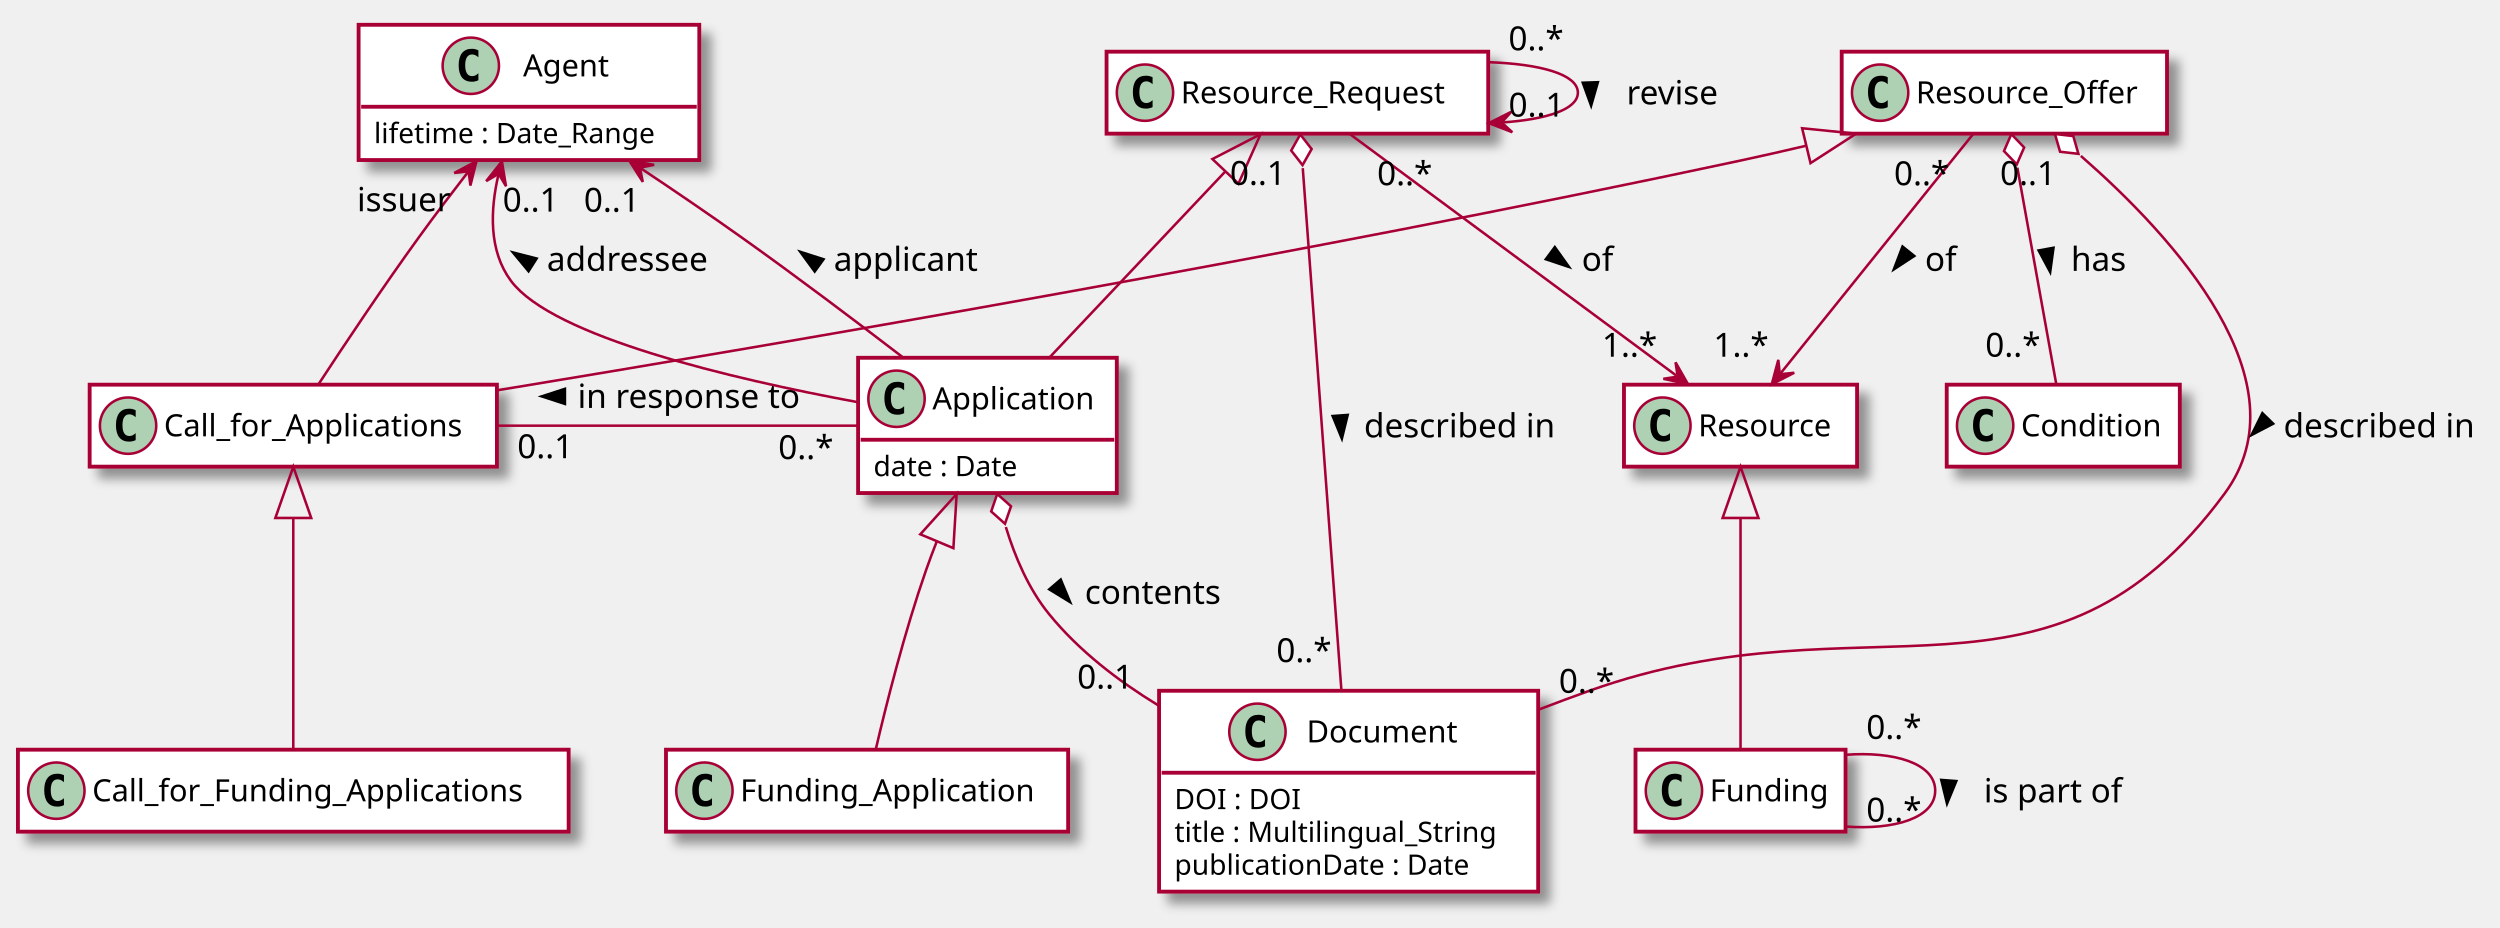
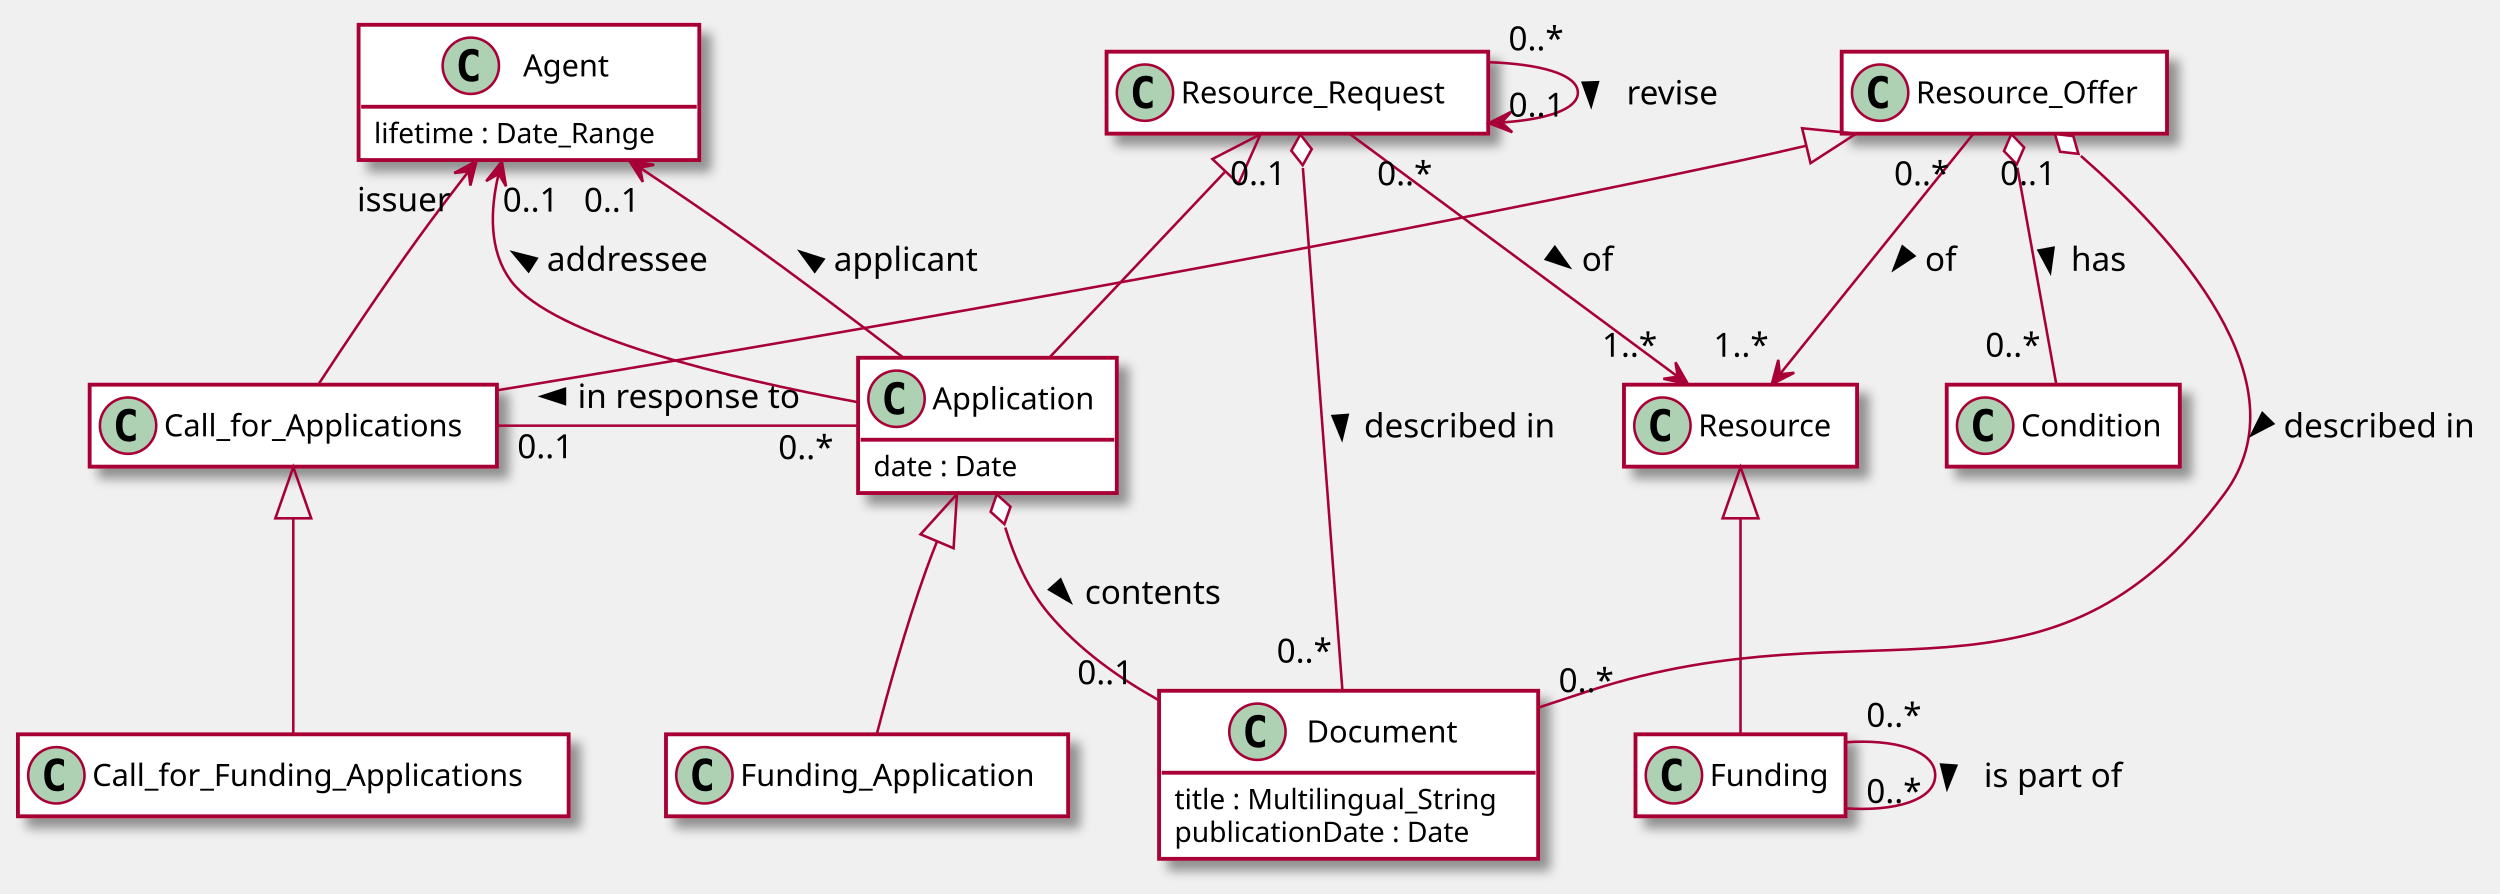
- <svg xmlns="http://www.w3.org/2000/svg" contentScriptType="application/ecmascript" contentStyleType="text/css" height="362px" preserveAspectRatio="none" style="width:976px;height:362px;background:#FFFFFF;" version="1.1" viewBox="0 0 976 362" width="976px" zoomAndPan="magnify">
+ <svg xmlns="http://www.w3.org/2000/svg" contentScriptType="application/ecmascript" contentStyleType="text/css" height="349px" preserveAspectRatio="none" style="width:976px;height:349px;background:#FFFFFF;" version="1.1" viewBox="0 0 976 349" width="976px" zoomAndPan="magnify">
  <defs>
-     <filter height="300%" id="fya37gger568j" width="300%" x="-1" y="-1">
+     <filter height="300%" id="f1i7rfbw3wrvkm" width="300%" x="-1" y="-1">
      <feGaussianBlur result="blurOut" stdDeviation="2.0" />
      <feColorMatrix in="blurOut" result="blurOut2" type="matrix" values="0 0 0 0 0 0 0 0 0 0 0 0 0 0 0 0 0 0 .4 0" />
      <feOffset dx="4.0" dy="4.0" in="blurOut2" result="blurOut3" />
      <feBlend in="SourceGraphic" in2="blurOut3" mode="normal" />
    </filter>
  </defs>
  <g>
-     <rect codeLine="336" fill="#FFFFFF" filter="url(#fya37gger568j)" height="32" id="Call_for_Applications" style="stroke:#A80036;stroke-width:1.5;" width="159" x="35" y="150.177" />
+     <rect codeLine="364" fill="#FFFFFF" filter="url(#f1i7rfbw3wrvkm)" height="32" id="Call_for_Applications" style="stroke:#A80036;stroke-width:1.5;" width="159" x="35" y="150.177" />
    <ellipse cx="50" cy="166.177" fill="#ADD1B2" rx="11" ry="11" style="stroke:#A80036;stroke-width:1.0;" />
    <path d="M52.969,171.818 Q52.391,172.114 51.75,172.255 Q51.109,172.411 50.406,172.411 Q47.906,172.411 46.578,170.771 Q45.266,169.114 45.266,165.989 Q45.266,162.864 46.578,161.208 Q47.906,159.552 50.406,159.552 Q51.109,159.552 51.75,159.708 Q52.406,159.864 52.969,160.161 L52.969,162.88 Q52.344,162.302 51.75,162.036 Q51.156,161.755 50.531,161.755 Q49.188,161.755 48.5,162.833 Q47.812,163.896 47.812,165.989 Q47.812,168.083 48.5,169.161 Q49.188,170.224 50.531,170.224 Q51.156,170.224 51.75,169.958 Q52.344,169.677 52.969,169.099 L52.969,171.818 Z " fill="#000000" />
    <text fill="#000000" font-family="sans-serif" font-size="12" lengthAdjust="spacing" textLength="127" x="64" y="170.331">Call_for_Applications</text>
-     <rect codeLine="10" fill="#FFFFFF" filter="url(#fya37gger568j)" height="52.805" id="Agent" style="stroke:#A80036;stroke-width:1.5;" width="133" x="140" y="9.677" />
+     <rect codeLine="10" fill="#FFFFFF" filter="url(#f1i7rfbw3wrvkm)" height="52.805" id="Agent" style="stroke:#A80036;stroke-width:1.5;" width="133" x="140" y="9.677" />
    <ellipse cx="183.8" cy="25.677" fill="#ADD1B2" rx="11" ry="11" style="stroke:#A80036;stroke-width:1.0;" />
    <path d="M186.769,31.318 Q186.191,31.614 185.55,31.755 Q184.909,31.911 184.206,31.911 Q181.706,31.911 180.378,30.271 Q179.066,28.614 179.066,25.489 Q179.066,22.364 180.378,20.708 Q181.706,19.052 184.206,19.052 Q184.909,19.052 185.55,19.208 Q186.206,19.364 186.769,19.661 L186.769,22.38 Q186.144,21.802 185.55,21.536 Q184.956,21.255 184.331,21.255 Q182.988,21.255 182.3,22.333 Q181.613,23.396 181.613,25.489 Q181.613,27.583 182.3,28.661 Q182.988,29.724 184.331,29.724 Q184.956,29.724 185.55,29.458 Q186.144,29.177 186.769,28.599 L186.769,31.318 Z " fill="#000000" />
    <text fill="#000000" font-family="sans-serif" font-size="12" lengthAdjust="spacing" textLength="37" x="204.2" y="29.831">Agent</text>
    <line style="stroke:#A80036;stroke-width:1.5;" x1="141" x2="272" y1="41.677" y2="41.677" />
    <text fill="#000000" font-family="sans-serif" font-size="11" lengthAdjust="spacing" textLength="121" x="146" y="55.887">lifetime : Date_Range</text>
-     <rect codeLine="315" fill="#FFFFFF" filter="url(#fya37gger568j)" height="52.805" id="Application" style="stroke:#A80036;stroke-width:1.5;" width="101" x="335" y="139.677" />
+     <rect codeLine="343" fill="#FFFFFF" filter="url(#f1i7rfbw3wrvkm)" height="52.805" id="Application" style="stroke:#A80036;stroke-width:1.5;" width="101" x="335" y="139.677" />
    <ellipse cx="350" cy="155.677" fill="#ADD1B2" rx="11" ry="11" style="stroke:#A80036;stroke-width:1.0;" />
    <path d="M352.969,161.318 Q352.391,161.614 351.75,161.755 Q351.109,161.911 350.406,161.911 Q347.906,161.911 346.578,160.271 Q345.266,158.614 345.266,155.489 Q345.266,152.364 346.578,150.708 Q347.906,149.052 350.406,149.052 Q351.109,149.052 351.75,149.208 Q352.406,149.364 352.969,149.661 L352.969,152.38 Q352.344,151.802 351.75,151.536 Q351.156,151.255 350.531,151.255 Q349.188,151.255 348.5,152.333 Q347.812,153.396 347.812,155.489 Q347.812,157.583 348.5,158.661 Q349.188,159.724 350.531,159.724 Q351.156,159.724 351.75,159.458 Q352.344,159.177 352.969,158.599 L352.969,161.318 Z " fill="#000000" />
    <text fill="#000000" font-family="sans-serif" font-size="12" lengthAdjust="spacing" textLength="69" x="364" y="159.831">Application</text>
    <line style="stroke:#A80036;stroke-width:1.5;" x1="336" x2="435" y1="171.677" y2="171.677" />
    <text fill="#000000" font-family="sans-serif" font-size="11" lengthAdjust="spacing" textLength="63" x="341" y="185.887">date : Date</text>
-     <rect codeLine="503" fill="#FFFFFF" filter="url(#fya37gger568j)" height="32" id="Resource_Offer" style="stroke:#A80036;stroke-width:1.5;" width="127" x="719" y="20.177" />
+     <rect codeLine="531" fill="#FFFFFF" filter="url(#f1i7rfbw3wrvkm)" height="32" id="Resource_Offer" style="stroke:#A80036;stroke-width:1.5;" width="127" x="719" y="20.177" />
    <ellipse cx="734" cy="36.177" fill="#ADD1B2" rx="11" ry="11" style="stroke:#A80036;stroke-width:1.0;" />
    <path d="M736.969,41.818 Q736.391,42.114 735.75,42.255 Q735.109,42.411 734.406,42.411 Q731.906,42.411 730.578,40.771 Q729.266,39.114 729.266,35.989 Q729.266,32.864 730.578,31.208 Q731.906,29.552 734.406,29.552 Q735.109,29.552 735.75,29.708 Q736.406,29.864 736.969,30.161 L736.969,32.88 Q736.344,32.302 735.75,32.036 Q735.156,31.755 734.531,31.755 Q733.188,31.755 732.5,32.833 Q731.812,33.896 731.812,35.989 Q731.812,38.083 732.5,39.161 Q733.188,40.224 734.531,40.224 Q735.156,40.224 735.75,39.958 Q736.344,39.677 736.969,39.099 L736.969,41.818 Z " fill="#000000" />
    <text fill="#000000" font-family="sans-serif" font-size="12" lengthAdjust="spacing" textLength="95" x="748" y="40.331">Resource_Offer</text>
-     <rect codeLine="215" fill="#FFFFFF" filter="url(#fya37gger568j)" height="78.414" id="Document" style="stroke:#A80036;stroke-width:1.5;" width="148" x="452.5" y="269.677" />
+     <rect codeLine="244" fill="#FFFFFF" filter="url(#f1i7rfbw3wrvkm)" height="65.609" id="Document" style="stroke:#A80036;stroke-width:1.5;" width="148" x="452.5" y="269.677" />
    <ellipse cx="490.9" cy="285.677" fill="#ADD1B2" rx="11" ry="11" style="stroke:#A80036;stroke-width:1.0;" />
    <path d="M493.869,291.318 Q493.291,291.614 492.65,291.755 Q492.009,291.911 491.306,291.911 Q488.806,291.911 487.478,290.271 Q486.166,288.614 486.166,285.489 Q486.166,282.364 487.478,280.708 Q488.806,279.052 491.306,279.052 Q492.009,279.052 492.65,279.208 Q493.306,279.364 493.869,279.661 L493.869,282.38 Q493.244,281.802 492.65,281.536 Q492.056,281.255 491.431,281.255 Q490.087,281.255 489.4,282.333 Q488.712,283.396 488.712,285.489 Q488.712,287.583 489.4,288.661 Q490.087,289.724 491.431,289.724 Q492.056,289.724 492.65,289.458 Q493.244,289.177 493.869,288.599 L493.869,291.318 Z " fill="#000000" />
    <text fill="#000000" font-family="sans-serif" font-size="12" lengthAdjust="spacing" textLength="64" x="510.1" y="289.831">Document</text>
    <line style="stroke:#A80036;stroke-width:1.5;" x1="453.5" x2="599.5" y1="301.677" y2="301.677" />
-     <text fill="#000000" font-family="sans-serif" font-size="11" lengthAdjust="spacing" textLength="52" x="458.5" y="315.887">DOI : DOI</text>
-     <text fill="#000000" font-family="sans-serif" font-size="11" lengthAdjust="spacing" textLength="136" x="458.5" y="328.692">title : Multilingual_String</text>
-     <text fill="#000000" font-family="sans-serif" font-size="11" lengthAdjust="spacing" textLength="125" x="458.5" y="341.497">publicationDate : Date</text>
-     <rect codeLine="525" fill="#FFFFFF" filter="url(#fya37gger568j)" height="32" id="Resource_Request" style="stroke:#A80036;stroke-width:1.5;" width="149" x="432" y="20.177" />
+     <text fill="#000000" font-family="sans-serif" font-size="11" lengthAdjust="spacing" textLength="136" x="458.5" y="315.887">title : Multilingual_String</text>
+     <text fill="#000000" font-family="sans-serif" font-size="11" lengthAdjust="spacing" textLength="125" x="458.5" y="328.692">publicationDate : Date</text>
+     <rect codeLine="553" fill="#FFFFFF" filter="url(#f1i7rfbw3wrvkm)" height="32" id="Resource_Request" style="stroke:#A80036;stroke-width:1.5;" width="149" x="432" y="20.177" />
    <ellipse cx="447" cy="36.177" fill="#ADD1B2" rx="11" ry="11" style="stroke:#A80036;stroke-width:1.0;" />
    <path d="M449.969,41.818 Q449.391,42.114 448.75,42.255 Q448.109,42.411 447.406,42.411 Q444.906,42.411 443.578,40.771 Q442.266,39.114 442.266,35.989 Q442.266,32.864 443.578,31.208 Q444.906,29.552 447.406,29.552 Q448.109,29.552 448.75,29.708 Q449.406,29.864 449.969,30.161 L449.969,32.88 Q449.344,32.302 448.75,32.036 Q448.156,31.755 447.531,31.755 Q446.188,31.755 445.5,32.833 Q444.812,33.896 444.812,35.989 Q444.812,38.083 445.5,39.161 Q446.188,40.224 447.531,40.224 Q448.156,40.224 448.75,39.958 Q449.344,39.677 449.969,39.099 L449.969,41.818 Z " fill="#000000" />
    <text fill="#000000" font-family="sans-serif" font-size="12" lengthAdjust="spacing" textLength="117" x="461" y="40.331">Resource_Request</text>
-     <rect codeLine="197" fill="#FFFFFF" filter="url(#fya37gger568j)" height="32" id="Resource" style="stroke:#A80036;stroke-width:1.5;" width="91" x="634" y="150.177" />
+     <rect codeLine="226" fill="#FFFFFF" filter="url(#f1i7rfbw3wrvkm)" height="32" id="Resource" style="stroke:#A80036;stroke-width:1.5;" width="91" x="634" y="150.177" />
    <ellipse cx="649" cy="166.177" fill="#ADD1B2" rx="11" ry="11" style="stroke:#A80036;stroke-width:1.0;" />
    <path d="M651.969,171.818 Q651.391,172.114 650.75,172.255 Q650.109,172.411 649.406,172.411 Q646.906,172.411 645.578,170.771 Q644.266,169.114 644.266,165.989 Q644.266,162.864 645.578,161.208 Q646.906,159.552 649.406,159.552 Q650.109,159.552 650.75,159.708 Q651.406,159.864 651.969,160.161 L651.969,162.88 Q651.344,162.302 650.75,162.036 Q650.156,161.755 649.531,161.755 Q648.188,161.755 647.5,162.833 Q646.812,163.896 646.812,165.989 Q646.812,168.083 647.5,169.161 Q648.188,170.224 649.531,170.224 Q650.156,170.224 650.75,169.958 Q651.344,169.677 651.969,169.099 L651.969,171.818 Z " fill="#000000" />
    <text fill="#000000" font-family="sans-serif" font-size="12" lengthAdjust="spacing" textLength="59" x="663" y="170.331">Resource</text>
-     <rect codeLine="516" fill="#FFFFFF" filter="url(#fya37gger568j)" height="32" id="Condition" style="stroke:#A80036;stroke-width:1.5;" width="91" x="760" y="150.177" />
+     <rect codeLine="544" fill="#FFFFFF" filter="url(#f1i7rfbw3wrvkm)" height="32" id="Condition" style="stroke:#A80036;stroke-width:1.5;" width="91" x="760" y="150.177" />
    <ellipse cx="775" cy="166.177" fill="#ADD1B2" rx="11" ry="11" style="stroke:#A80036;stroke-width:1.0;" />
    <path d="M777.969,171.818 Q777.391,172.114 776.75,172.255 Q776.109,172.411 775.406,172.411 Q772.906,172.411 771.578,170.771 Q770.266,169.114 770.266,165.989 Q770.266,162.864 771.578,161.208 Q772.906,159.552 775.406,159.552 Q776.109,159.552 776.75,159.708 Q777.406,159.864 777.969,160.161 L777.969,162.88 Q777.344,162.302 776.75,162.036 Q776.156,161.755 775.531,161.755 Q774.188,161.755 773.5,162.833 Q772.812,163.896 772.812,165.989 Q772.812,168.083 773.5,169.161 Q774.188,170.224 775.531,170.224 Q776.156,170.224 776.75,169.958 Q777.344,169.677 777.969,169.099 L777.969,171.818 Z " fill="#000000" />
    <text fill="#000000" font-family="sans-serif" font-size="12" lengthAdjust="spacing" textLength="59" x="789" y="170.331">Condition</text>
-     <rect codeLine="202" fill="#FFFFFF" filter="url(#fya37gger568j)" height="32" id="Funding" style="stroke:#A80036;stroke-width:1.5;" width="82" x="638.5" y="292.677" />
-     <ellipse cx="653.5" cy="308.677" fill="#ADD1B2" rx="11" ry="11" style="stroke:#A80036;stroke-width:1.0;" />
-     <path d="M656.469,314.318 Q655.891,314.614 655.25,314.755 Q654.609,314.911 653.906,314.911 Q651.406,314.911 650.078,313.271 Q648.766,311.614 648.766,308.489 Q648.766,305.364 650.078,303.708 Q651.406,302.052 653.906,302.052 Q654.609,302.052 655.25,302.208 Q655.906,302.364 656.469,302.661 L656.469,305.38 Q655.844,304.802 655.25,304.536 Q654.656,304.255 654.031,304.255 Q652.688,304.255 652,305.333 Q651.312,306.396 651.312,308.489 Q651.312,310.583 652,311.661 Q652.688,312.724 654.031,312.724 Q654.656,312.724 655.25,312.458 Q655.844,312.177 656.469,311.599 L656.469,314.318 Z " fill="#000000" />
-     <text fill="#000000" font-family="sans-serif" font-size="12" lengthAdjust="spacing" textLength="50" x="667.5" y="312.831">Funding</text>
-     <rect codeLine="327" fill="#FFFFFF" filter="url(#fya37gger568j)" height="32" id="Funding_Application" style="stroke:#A80036;stroke-width:1.5;" width="157" x="260" y="292.677" />
-     <ellipse cx="275" cy="308.677" fill="#ADD1B2" rx="11" ry="11" style="stroke:#A80036;stroke-width:1.0;" />
-     <path d="M277.969,314.318 Q277.391,314.614 276.75,314.755 Q276.109,314.911 275.406,314.911 Q272.906,314.911 271.578,313.271 Q270.266,311.614 270.266,308.489 Q270.266,305.364 271.578,303.708 Q272.906,302.052 275.406,302.052 Q276.109,302.052 276.75,302.208 Q277.406,302.364 277.969,302.661 L277.969,305.38 Q277.344,304.802 276.75,304.536 Q276.156,304.255 275.531,304.255 Q274.188,304.255 273.5,305.333 Q272.812,306.396 272.812,308.489 Q272.812,310.583 273.5,311.661 Q274.188,312.724 275.531,312.724 Q276.156,312.724 276.75,312.458 Q277.344,312.177 277.969,311.599 L277.969,314.318 Z " fill="#000000" />
-     <text fill="#000000" font-family="sans-serif" font-size="12" lengthAdjust="spacing" textLength="125" x="289" y="312.831">Funding_Application</text>
-     <rect codeLine="341" fill="#FFFFFF" filter="url(#fya37gger568j)" height="32" id="Call_for_Funding_Applications" style="stroke:#A80036;stroke-width:1.5;" width="215" x="7" y="292.677" />
-     <ellipse cx="22" cy="308.677" fill="#ADD1B2" rx="11" ry="11" style="stroke:#A80036;stroke-width:1.0;" />
-     <path d="M24.969,314.318 Q24.391,314.614 23.75,314.755 Q23.109,314.911 22.406,314.911 Q19.906,314.911 18.578,313.271 Q17.266,311.614 17.266,308.489 Q17.266,305.364 18.578,303.708 Q19.906,302.052 22.406,302.052 Q23.109,302.052 23.75,302.208 Q24.406,302.364 24.969,302.661 L24.969,305.38 Q24.344,304.802 23.75,304.536 Q23.156,304.255 22.531,304.255 Q21.188,304.255 20.5,305.333 Q19.812,306.396 19.812,308.489 Q19.812,310.583 20.5,311.661 Q21.188,312.724 22.531,312.724 Q23.156,312.724 23.75,312.458 Q24.344,312.177 24.969,311.599 L24.969,314.318 Z " fill="#000000" />
-     <text fill="#000000" font-family="sans-serif" font-size="12" lengthAdjust="spacing" textLength="183" x="36" y="312.831">Call_for_Funding_Applications</text>
-     <path codeLine="379" d="M182.92,66.877 C176.51,75.147 169.64,84.197 163.5,92.677 C149.42,112.117 134.06,135.177 124.36,149.987 " fill="none" id="Agent-backto-Call_for_Applications" style="stroke:#A80036;stroke-width:1.0;" />
+     <rect codeLine="231" fill="#FFFFFF" filter="url(#f1i7rfbw3wrvkm)" height="32" id="Funding" style="stroke:#A80036;stroke-width:1.5;" width="82" x="638.5" y="286.677" />
+     <ellipse cx="653.5" cy="302.677" fill="#ADD1B2" rx="11" ry="11" style="stroke:#A80036;stroke-width:1.0;" />
+     <path d="M656.469,308.318 Q655.891,308.614 655.25,308.755 Q654.609,308.911 653.906,308.911 Q651.406,308.911 650.078,307.271 Q648.766,305.614 648.766,302.489 Q648.766,299.364 650.078,297.708 Q651.406,296.052 653.906,296.052 Q654.609,296.052 655.25,296.208 Q655.906,296.364 656.469,296.661 L656.469,299.38 Q655.844,298.802 655.25,298.536 Q654.656,298.255 654.031,298.255 Q652.688,298.255 652,299.333 Q651.312,300.396 651.312,302.489 Q651.312,304.583 652,305.661 Q652.688,306.724 654.031,306.724 Q654.656,306.724 655.25,306.458 Q655.844,306.177 656.469,305.599 L656.469,308.318 Z " fill="#000000" />
+     <text fill="#000000" font-family="sans-serif" font-size="12" lengthAdjust="spacing" textLength="50" x="667.5" y="306.831">Funding</text>
+     <rect codeLine="355" fill="#FFFFFF" filter="url(#f1i7rfbw3wrvkm)" height="32" id="Funding_Application" style="stroke:#A80036;stroke-width:1.5;" width="157" x="260" y="286.677" />
+     <ellipse cx="275" cy="302.677" fill="#ADD1B2" rx="11" ry="11" style="stroke:#A80036;stroke-width:1.0;" />
+     <path d="M277.969,308.318 Q277.391,308.614 276.75,308.755 Q276.109,308.911 275.406,308.911 Q272.906,308.911 271.578,307.271 Q270.266,305.614 270.266,302.489 Q270.266,299.364 271.578,297.708 Q272.906,296.052 275.406,296.052 Q276.109,296.052 276.75,296.208 Q277.406,296.364 277.969,296.661 L277.969,299.38 Q277.344,298.802 276.75,298.536 Q276.156,298.255 275.531,298.255 Q274.188,298.255 273.5,299.333 Q272.812,300.396 272.812,302.489 Q272.812,304.583 273.5,305.661 Q274.188,306.724 275.531,306.724 Q276.156,306.724 276.75,306.458 Q277.344,306.177 277.969,305.599 L277.969,308.318 Z " fill="#000000" />
+     <text fill="#000000" font-family="sans-serif" font-size="12" lengthAdjust="spacing" textLength="125" x="289" y="306.831">Funding_Application</text>
+     <rect codeLine="369" fill="#FFFFFF" filter="url(#f1i7rfbw3wrvkm)" height="32" id="Call_for_Funding_Applications" style="stroke:#A80036;stroke-width:1.5;" width="215" x="7" y="286.677" />
+     <ellipse cx="22" cy="302.677" fill="#ADD1B2" rx="11" ry="11" style="stroke:#A80036;stroke-width:1.0;" />
+     <path d="M24.969,308.318 Q24.391,308.614 23.75,308.755 Q23.109,308.911 22.406,308.911 Q19.906,308.911 18.578,307.271 Q17.266,305.614 17.266,302.489 Q17.266,299.364 18.578,297.708 Q19.906,296.052 22.406,296.052 Q23.109,296.052 23.75,296.208 Q24.406,296.364 24.969,296.661 L24.969,299.38 Q24.344,298.802 23.75,298.536 Q23.156,298.255 22.531,298.255 Q21.188,298.255 20.5,299.333 Q19.812,300.396 19.812,302.489 Q19.812,304.583 20.5,305.661 Q21.188,306.724 22.531,306.724 Q23.156,306.724 23.75,306.458 Q24.344,306.177 24.969,305.599 L24.969,308.318 Z " fill="#000000" />
+     <text fill="#000000" font-family="sans-serif" font-size="12" lengthAdjust="spacing" textLength="183" x="36" y="306.831">Call_for_Funding_Applications</text>
+     <path codeLine="407" d="M182.92,66.877 C176.51,75.147 169.64,84.197 163.5,92.677 C149.42,112.117 134.06,135.177 124.36,149.987 " fill="none" id="Agent-backto-Call_for_Applications" style="stroke:#A80036;stroke-width:1.0;" />
    <polygon fill="#A80036" points="186.02,62.887,177.334,67.529,182.947,66.831,183.645,72.445,186.02,62.887" style="stroke:#A80036;stroke-width:1.0;" />
    <text fill="#000000" font-family="sans-serif" font-size="13" lengthAdjust="spacing" textLength="38" x="139.384" y="82.473">issuer</text>
-     <path codeLine="387" d="M194.34,166.177 C239.78,166.177 295.32,166.177 334.8,166.177 " fill="none" id="Call_for_Applications-Application" style="stroke:#A80036;stroke-width:1.0;" />
+     <path codeLine="415" d="M194.34,166.177 C239.78,166.177 295.32,166.177 334.8,166.177 " fill="none" id="Call_for_Applications-Application" style="stroke:#A80036;stroke-width:1.0;" />
    <polygon fill="#000000" points="211.5,154.743,220.545,157.682,220.545,151.804,211.5,154.743" style="stroke:#000000;stroke-width:1.0;" />
    <text fill="#000000" font-family="sans-serif" font-size="13" lengthAdjust="spacing" textLength="91" x="225.5" y="159.244">in response to</text>
    <text fill="#000000" font-family="sans-serif" font-size="13" lengthAdjust="spacing" textLength="24" x="201.946" y="178.87">0..1</text>
    <text fill="#000000" font-family="sans-serif" font-size="13" lengthAdjust="spacing" textLength="23" x="303.831" y="179.226">0..*</text>
-     <path codeLine="512" d="M704.92,56.937 C696.36,58.957 687.76,60.907 679.5,62.677 C507.45,99.547 304.07,134.297 194.35,152.327 " fill="none" id="Resource_Offer-backto-Call_for_Applications" style="stroke:#A80036;stroke-width:1.0;" />
+     <path codeLine="540" d="M704.92,56.937 C696.36,58.957 687.76,60.907 679.5,62.677 C507.45,99.547 304.07,134.297 194.35,152.327 " fill="none" id="Resource_Offer-backto-Call_for_Applications" style="stroke:#A80036;stroke-width:1.0;" />
    <polygon fill="none" points="703.55,50.067,724.63,52.187,706.83,63.677,703.55,50.067" style="stroke:#A80036;stroke-width:1.0;" />
-     <path codeLine="371" d="M249.97,65.567 C262.8,74.127 276.81,83.657 289.5,92.677 C310.78,107.807 334.16,125.447 352.53,139.537 " fill="none" id="Agent-backto-Application" style="stroke:#A80036;stroke-width:1.0;" />
+     <path codeLine="399" d="M249.97,65.567 C262.8,74.127 276.81,83.657 289.5,92.677 C310.78,107.807 334.16,125.447 352.53,139.537 " fill="none" id="Agent-backto-Application" style="stroke:#A80036;stroke-width:1.0;" />
    <polygon fill="#A80036" points="245.66,62.697,250.943,71.009,249.825,65.464,255.37,64.346,245.66,62.697" style="stroke:#A80036;stroke-width:1.0;" />
    <polygon fill="#000000" points="312.445,98.319,318.062,105.993,321.5,101.226,312.445,98.319" style="stroke:#000000;stroke-width:1.0;" />
    <text fill="#000000" font-family="sans-serif" font-size="13" lengthAdjust="spacing" textLength="58" x="325.5" y="105.744">applicant</text>
    <text fill="#000000" font-family="sans-serif" font-size="13" lengthAdjust="spacing" textLength="24" x="227.941" y="82.669">0..1</text>
-     <path codeLine="375" d="M194.63,68.037 C191.35,81.987 190.75,97.937 199.5,109.677 C215.76,131.497 285.53,147.877 334.82,156.997 " fill="none" id="Agent-backto-Application-1" style="stroke:#A80036;stroke-width:1.0;" />
+     <path codeLine="403" d="M194.63,68.037 C191.35,81.987 190.75,97.937 199.5,109.677 C215.76,131.497 285.53,147.877 334.82,156.997 " fill="none" id="Agent-backto-Application-1" style="stroke:#A80036;stroke-width:1.0;" />
    <polygon fill="#A80036" points="195.94,62.997,189.801,70.699,194.68,67.836,197.543,72.714,195.94,62.997" style="stroke:#A80036;stroke-width:1.0;" />
    <polygon fill="#000000" points="200.278,98.564,206.341,105.892,209.49,100.929,200.278,98.564" style="stroke:#000000;stroke-width:1.0;" />
    <text fill="#000000" font-family="sans-serif" font-size="13" lengthAdjust="spacing" textLength="67" x="213.5" y="105.744">addressee</text>
    <text fill="#000000" font-family="sans-serif" font-size="13" lengthAdjust="spacing" textLength="24" x="196.255" y="82.607">0..1</text>
-     <path codeLine="391" d="M392.68,205.737 C396.27,217.537 401.61,229.957 409.5,239.677 C421.05,253.907 436.43,265.777 452.22,275.397 " fill="none" id="Application-backto-Document" style="stroke:#A80036;stroke-width:1.0;" />
-     <polygon fill="#FFFFFF" points="389.32,192.857,386.96,199.671,392.342,204.47,394.702,197.656,389.32,192.857" style="stroke:#A80036;stroke-width:1.0;" />
-     <polygon fill="#000000" points="417.749,235.044,414.106,226.259,409.638,230.078,417.749,235.044" style="stroke:#000000;stroke-width:1.0;" />
+     <path codeLine="419" d="M392.45,205.927 C396.03,217.737 401.42,230.107 409.5,239.677 C421.07,253.377 436.46,264.477 452.25,273.297 " fill="none" id="Application-backto-Document" style="stroke:#A80036;stroke-width:1.0;" />
+     <polygon fill="#FFFFFF" points="389.13,193.007,386.752,199.815,392.121,204.628,394.499,197.821,389.13,193.007" style="stroke:#A80036;stroke-width:1.0;" />
+     <polygon fill="#000000" points="417.819,234.983,414.013,226.267,409.617,230.169,417.819,234.983" style="stroke:#000000;stroke-width:1.0;" />
    <text fill="#000000" font-family="sans-serif" font-size="13" lengthAdjust="spacing" textLength="56" x="423.5" y="235.744">contents</text>
-     <text fill="#000000" font-family="sans-serif" font-size="13" lengthAdjust="spacing" textLength="24" x="420.536" y="268.819">0..1</text>
-     <path codeLine="530" d="M478.23,67.087 C457.49,89.017 429.63,118.497 409.87,139.397 " fill="none" id="Resource_Request-backto-Application" style="stroke:#A80036;stroke-width:1.0;" />
+     <text fill="#000000" font-family="sans-serif" font-size="13" lengthAdjust="spacing" textLength="24" x="420.568" y="267.103">0..1</text>
+     <path codeLine="558" d="M478.23,67.087 C457.49,89.017 429.63,118.497 409.87,139.397 " fill="none" id="Resource_Request-backto-Application" style="stroke:#A80036;stroke-width:1.0;" />
    <polygon fill="none" points="473.32,62.087,492.14,52.367,483.49,71.707,473.32,62.087" style="stroke:#A80036;stroke-width:1.0;" />
-     <path codeLine="508" d="M770.28,52.367 C751.46,75.747 715.42,120.537 694.87,146.087 " fill="none" id="Resource_Offer-to-Resource" style="stroke:#A80036;stroke-width:1.0;" />
+     <path codeLine="536" d="M770.28,52.367 C751.46,75.747 715.42,120.537 694.87,146.087 " fill="none" id="Resource_Offer-to-Resource" style="stroke:#A80036;stroke-width:1.0;" />
    <polygon fill="#A80036" points="691.7,150.007,700.47,145.525,694.844,146.119,694.25,140.494,691.7,150.007" style="stroke:#A80036;stroke-width:1.0;" />
    <polygon fill="#000000" points="739.365,105.139,747.326,99.934,742.746,96.249,739.365,105.139" style="stroke:#000000;stroke-width:1.0;" />
    <text fill="#000000" font-family="sans-serif" font-size="13" lengthAdjust="spacing" textLength="12" x="751.5" y="105.744">of</text>
    <text fill="#000000" font-family="sans-serif" font-size="13" lengthAdjust="spacing" textLength="23" x="739.423" y="72.303">0..*</text>
    <text fill="#000000" font-family="sans-serif" font-size="13" lengthAdjust="spacing" textLength="23" x="668.932" y="139.255">1..*</text>
-     <path codeLine="521" d="M787.58,65.467 C792.27,91.537 799.04,129.237 802.77,150.007 " fill="none" id="Resource_Offer-backto-Condition" style="stroke:#A80036;stroke-width:1.0;" />
+     <path codeLine="549" d="M787.58,65.467 C792.27,91.537 799.04,129.237 802.77,150.007 " fill="none" id="Resource_Offer-backto-Condition" style="stroke:#A80036;stroke-width:1.0;" />
    <polygon fill="#FFFFFF" points="785.23,52.367,782.354,58.98,787.352,64.178,790.228,57.565,785.23,52.367" style="stroke:#A80036;stroke-width:1.0;" />
    <polygon fill="#000000" points="800.384,106.165,801.677,96.742,795.892,97.782,800.384,106.165" style="stroke:#000000;stroke-width:1.0;" />
    <text fill="#000000" font-family="sans-serif" font-size="13" lengthAdjust="spacing" textLength="23" x="808.5" y="105.744">has</text>
    <text fill="#000000" font-family="sans-serif" font-size="13" lengthAdjust="spacing" textLength="23" x="775.056" y="139.255">0..*</text>
-     <path codeLine="538" d="M812.37,60.867 C848.45,92.367 900.56,149.157 868.5,192.677 C800.05,285.597 729.21,230.907 620.5,269.677 C614.03,271.987 607.36,274.467 600.68,277.027 " fill="none" id="Resource_Offer-backto-Document" style="stroke:#A80036;stroke-width:1.0;" />
+     <path codeLine="566" d="M812.37,60.867 C848.45,92.367 900.56,149.157 868.5,192.677 C800.05,285.597 730.25,233.967 620.5,269.677 C614.02,271.787 607.31,274.007 600.58,276.247 " fill="none" id="Resource_Offer-backto-Document" style="stroke:#A80036;stroke-width:1.0;" />
    <polygon fill="#FFFFFF" points="802.25,52.307,804.247,59.236,811.411,60.058,809.414,53.129,802.25,52.307" style="stroke:#A80036;stroke-width:1.0;" />
-     <polygon fill="#000000" points="879.002,169.816,887.43,165.41,883.231,161.297,879.002,169.816" style="stroke:#000000;stroke-width:1.0;" />
+     <polygon fill="#000000" points="878.994,169.809,887.432,165.42,883.241,161.298,878.994,169.809" style="stroke:#000000;stroke-width:1.0;" />
    <text fill="#000000" font-family="sans-serif" font-size="13" lengthAdjust="spacing" textLength="77" x="891.5" y="170.744">described in</text>
    <text fill="#000000" font-family="sans-serif" font-size="13" lengthAdjust="spacing" textLength="24" x="780.817" y="72.223">0..1</text>
-     <text fill="#000000" font-family="sans-serif" font-size="13" lengthAdjust="spacing" textLength="23" x="608.579" y="270.472">0..*</text>
-     <path codeLine="534" d="M508.6,65.647 C512.22,114.477 519.59,214.257 523.66,269.217 " fill="none" id="Resource_Request-backto-Document" style="stroke:#A80036;stroke-width:1.0;" />
-     <polygon fill="#FFFFFF" points="507.63,52.497,504.082,58.775,508.513,64.464,512.061,58.186,507.63,52.497" style="stroke:#A80036;stroke-width:1.0;" />
-     <polygon fill="#000000" points="523.869,171.23,526.133,161.992,520.271,162.426,523.869,171.23" style="stroke:#000000;stroke-width:1.0;" />
+     <text fill="#000000" font-family="sans-serif" font-size="13" lengthAdjust="spacing" textLength="23" x="608.469" y="270.21">0..*</text>
+     <path codeLine="562" d="M508.65,65.587 C512.4,115.167 520.11,217.147 524.06,269.347 " fill="none" id="Resource_Request-backto-Document" style="stroke:#A80036;stroke-width:1.0;" />
+     <polygon fill="#FFFFFF" points="507.66,52.537,504.126,58.823,508.569,64.502,512.103,58.217,507.66,52.537" style="stroke:#A80036;stroke-width:1.0;" />
+     <polygon fill="#000000" points="523.877,171.229,526.125,161.988,520.264,162.431,523.877,171.229" style="stroke:#000000;stroke-width:1.0;" />
    <text fill="#000000" font-family="sans-serif" font-size="13" lengthAdjust="spacing" textLength="77" x="532.5" y="170.744">described in</text>
-     <text fill="#000000" font-family="sans-serif" font-size="13" lengthAdjust="spacing" textLength="24" x="480.165" y="72.178">0..1</text>
-     <text fill="#000000" font-family="sans-serif" font-size="13" lengthAdjust="spacing" textLength="23" x="498.285" y="258.483">0..*</text>
-     <path codeLine="542" d="M581.22,24.287 C601.01,24.967 616,28.927 616,36.177 C616,42.747 603.69,46.617 586.65,47.797 " fill="none" id="Resource_Request-to-Resource_Request" style="stroke:#A80036;stroke-width:1.0;" />
+     <text fill="#000000" font-family="sans-serif" font-size="13" lengthAdjust="spacing" textLength="24" x="480.205" y="72.23">0..1</text>
+     <text fill="#000000" font-family="sans-serif" font-size="13" lengthAdjust="spacing" textLength="23" x="498.403" y="258.68">0..*</text>
+     <path codeLine="570" d="M581.22,24.287 C601.01,24.967 616,28.927 616,36.177 C616,42.747 603.69,46.617 586.65,47.797 " fill="none" id="Resource_Request-to-Resource_Request" style="stroke:#A80036;stroke-width:1.0;" />
    <polygon fill="#A80036" points="581.22,48.067,590.404,51.626,586.214,47.824,590.015,43.635,581.22,48.067" style="stroke:#A80036;stroke-width:1.0;" />
    <polygon fill="#000000" points="621.172,41.24,623.798,32.1,617.924,32.302,621.172,41.24" style="stroke:#000000;stroke-width:1.0;" />
    <text fill="#000000" font-family="sans-serif" font-size="13" lengthAdjust="spacing" textLength="38" x="635" y="40.744">revise</text>
    <text fill="#000000" font-family="sans-serif" font-size="13" lengthAdjust="spacing" textLength="23" x="588.899" y="19.633">0..*</text>
    <text fill="#000000" font-family="sans-serif" font-size="13" lengthAdjust="spacing" textLength="24" x="588.943" y="45.531">0..1</text>
-     <path codeLine="546" d="M527.02,52.367 C559.02,76.037 620.66,121.647 654.96,147.017 " fill="none" id="Resource_Request-to-Resource" style="stroke:#A80036;stroke-width:1.0;" />
+     <path codeLine="574" d="M527.02,52.367 C559.02,76.037 620.66,121.647 654.96,147.017 " fill="none" id="Resource_Request-to-Resource" style="stroke:#A80036;stroke-width:1.0;" />
    <polygon fill="#A80036" points="659,150.007,654.131,141.446,654.976,147.039,649.383,147.884,659,150.007" style="stroke:#A80036;stroke-width:1.0;" />
    <polygon fill="#000000" points="612.52,104.217,606.996,96.475,603.5,101.2,612.52,104.217" style="stroke:#000000;stroke-width:1.0;" />
    <text fill="#000000" font-family="sans-serif" font-size="13" lengthAdjust="spacing" textLength="12" x="617.5" y="105.744">of</text>
    <text fill="#000000" font-family="sans-serif" font-size="13" lengthAdjust="spacing" textLength="23" x="537.627" y="72.303">0..*</text>
    <text fill="#000000" font-family="sans-serif" font-size="13" lengthAdjust="spacing" textLength="23" x="625.4" y="139.255">1..*</text>
-     <path codeLine="207" d="M679.5,202.587 C679.5,231.487 679.5,270.917 679.5,292.327 " fill="none" id="Resource-backto-Funding" style="stroke:#A80036;stroke-width:1.0;" />
-     <polygon fill="none" points="672.5,202.217,679.5,182.217,686.5,202.217,672.5,202.217" style="stroke:#A80036;stroke-width:1.0;" />
-     <path codeLine="232" d="M720.55,294.677 C739.25,293.247 755.5,297.917 755.5,308.677 C755.5,319.437 739.25,324.107 720.55,322.677 " fill="none" id="Funding-Funding" style="stroke:#A80036;stroke-width:1.0;" />
-     <polygon fill="#000000" points="760.119,313.729,763.739,304.934,757.878,304.486,760.119,313.729" style="stroke:#000000;stroke-width:1.0;" />
-     <text fill="#000000" font-family="sans-serif" font-size="13" lengthAdjust="spacing" textLength="56" x="774.5" y="313.244">is part of</text>
-     <text fill="#000000" font-family="sans-serif" font-size="13" lengthAdjust="spacing" textLength="23" x="728.597" y="288.462">0..*</text>
-     <text fill="#000000" font-family="sans-serif" font-size="13" lengthAdjust="spacing" textLength="23" x="728.597" y="320.749">0..*</text>
-     <path codeLine="332" d="M365.73,211.327 C364.23,215.147 362.8,218.957 361.5,222.677 C353.13,246.637 345.94,275.257 341.93,292.427 " fill="none" id="Application-backto-Funding_Application" style="stroke:#A80036;stroke-width:1.0;" />
-     <polygon fill="none" points="359.29,208.587,373.48,192.847,372.2,213.997,359.29,208.587" style="stroke:#A80036;stroke-width:1.0;" />
-     <path codeLine="403" d="M114.5,202.587 C114.5,231.487 114.5,270.917 114.5,292.327 " fill="none" id="Call_for_Applications-backto-Call_for_Funding_Applications" style="stroke:#A80036;stroke-width:1.0;" />
-     <polygon fill="none" points="107.5,202.217,114.5,182.217,121.5,202.217,107.5,202.217" style="stroke:#A80036;stroke-width:1.0;" />
+     <path codeLine="236" d="M679.5,202.537 C679.5,229.777 679.5,266.097 679.5,286.357 " fill="none" id="Resource-backto-Funding" style="stroke:#A80036;stroke-width:1.0;" />
+     <polygon fill="none" points="672.5,202.347,679.5,182.347,686.5,202.347,672.5,202.347" style="stroke:#A80036;stroke-width:1.0;" />
+     <path codeLine="260" d="M720.55,289.787 C739.25,288.467 755.5,292.767 755.5,302.677 C755.5,312.587 739.25,316.887 720.55,315.567 " fill="none" id="Funding-Funding" style="stroke:#A80036;stroke-width:1.0;" />
+     <polygon fill="#000000" points="760.148,307.731,763.716,298.915,757.853,298.501,760.148,307.731" style="stroke:#000000;stroke-width:1.0;" />
+     <text fill="#000000" font-family="sans-serif" font-size="13" lengthAdjust="spacing" textLength="56" x="774.5" y="307.244">is part of</text>
+     <text fill="#000000" font-family="sans-serif" font-size="13" lengthAdjust="spacing" textLength="23" x="728.597" y="283.742">0..*</text>
+     <text fill="#000000" font-family="sans-serif" font-size="13" lengthAdjust="spacing" textLength="23" x="728.597" y="313.469">0..*</text>
+     <path codeLine="360" d="M365.81,211.357 C364.29,215.167 362.83,218.977 361.5,222.677 C353.61,244.587 346.44,270.617 342.28,286.647 " fill="none" id="Application-backto-Funding_Application" style="stroke:#A80036;stroke-width:1.0;" />
+     <polygon fill="none" points="359.38,208.597,373.59,192.887,372.28,214.037,359.38,208.597" style="stroke:#A80036;stroke-width:1.0;" />
+     <path codeLine="431" d="M114.5,202.537 C114.5,229.777 114.5,266.097 114.5,286.357 " fill="none" id="Call_for_Applications-backto-Call_for_Funding_Applications" style="stroke:#A80036;stroke-width:1.0;" />
+     <polygon fill="none" points="107.5,202.347,114.5,182.347,121.5,202.347,107.5,202.347" style="stroke:#A80036;stroke-width:1.0;" />
  </g>
</svg>
